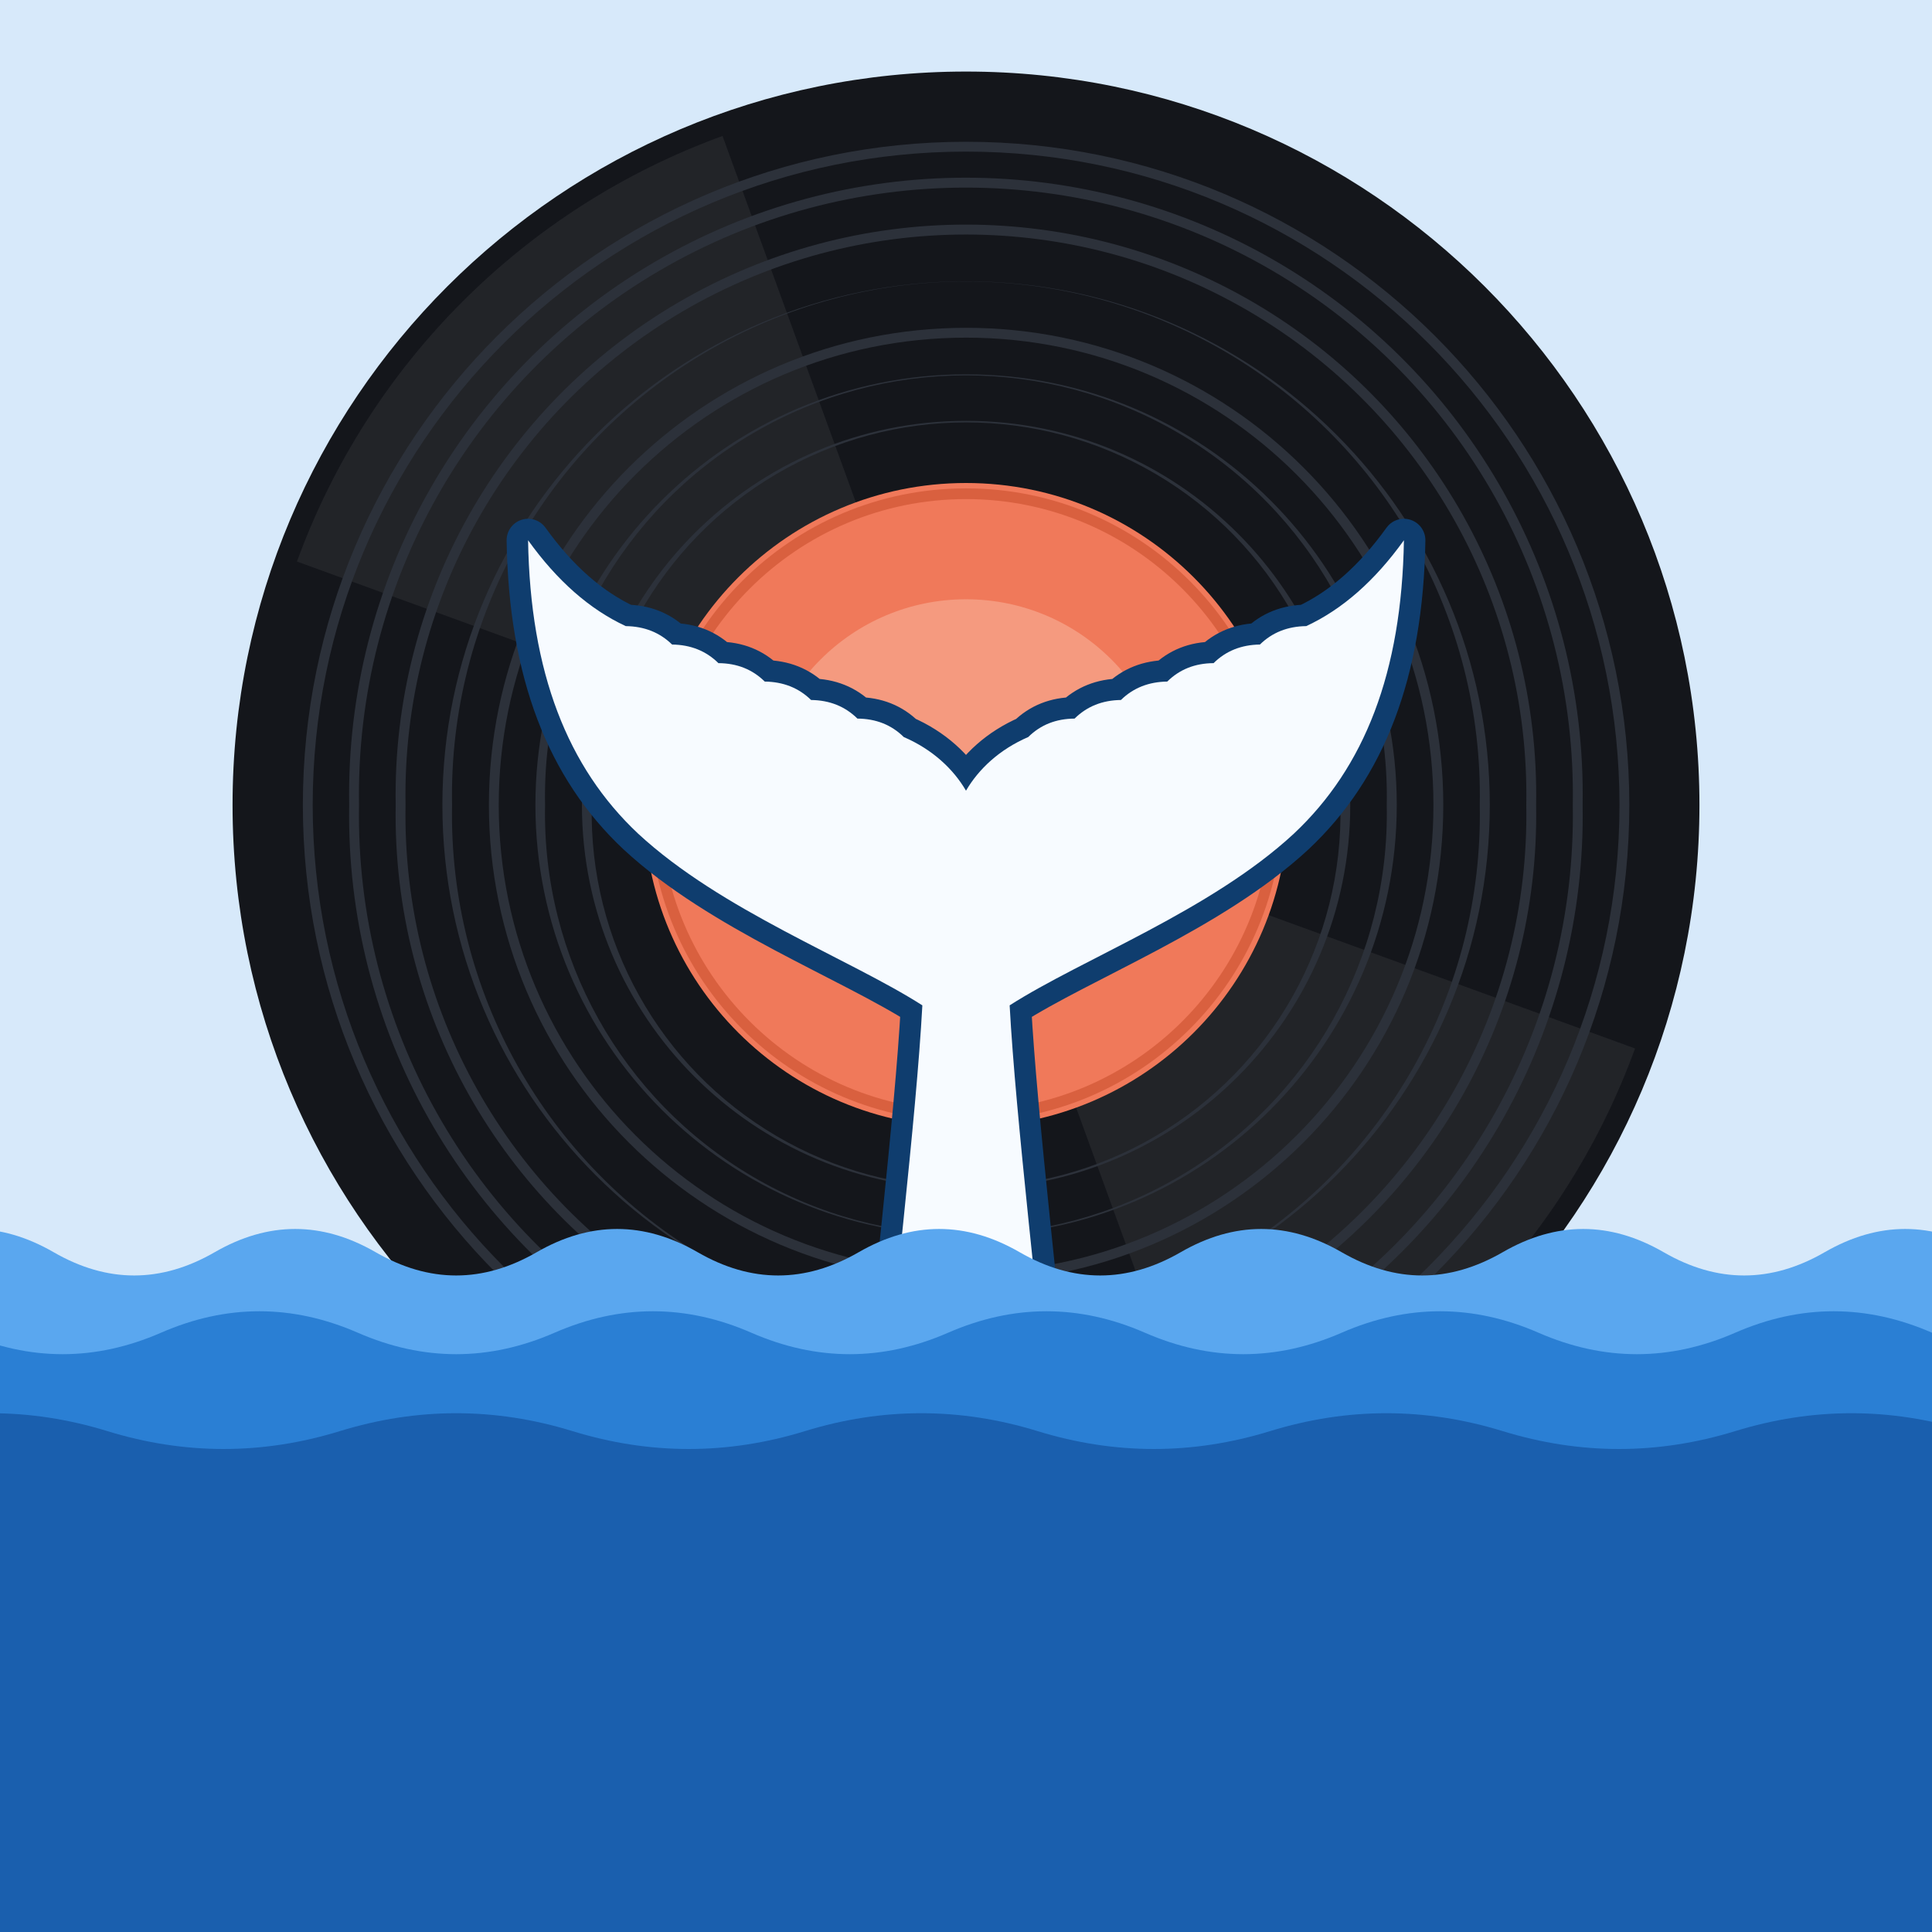
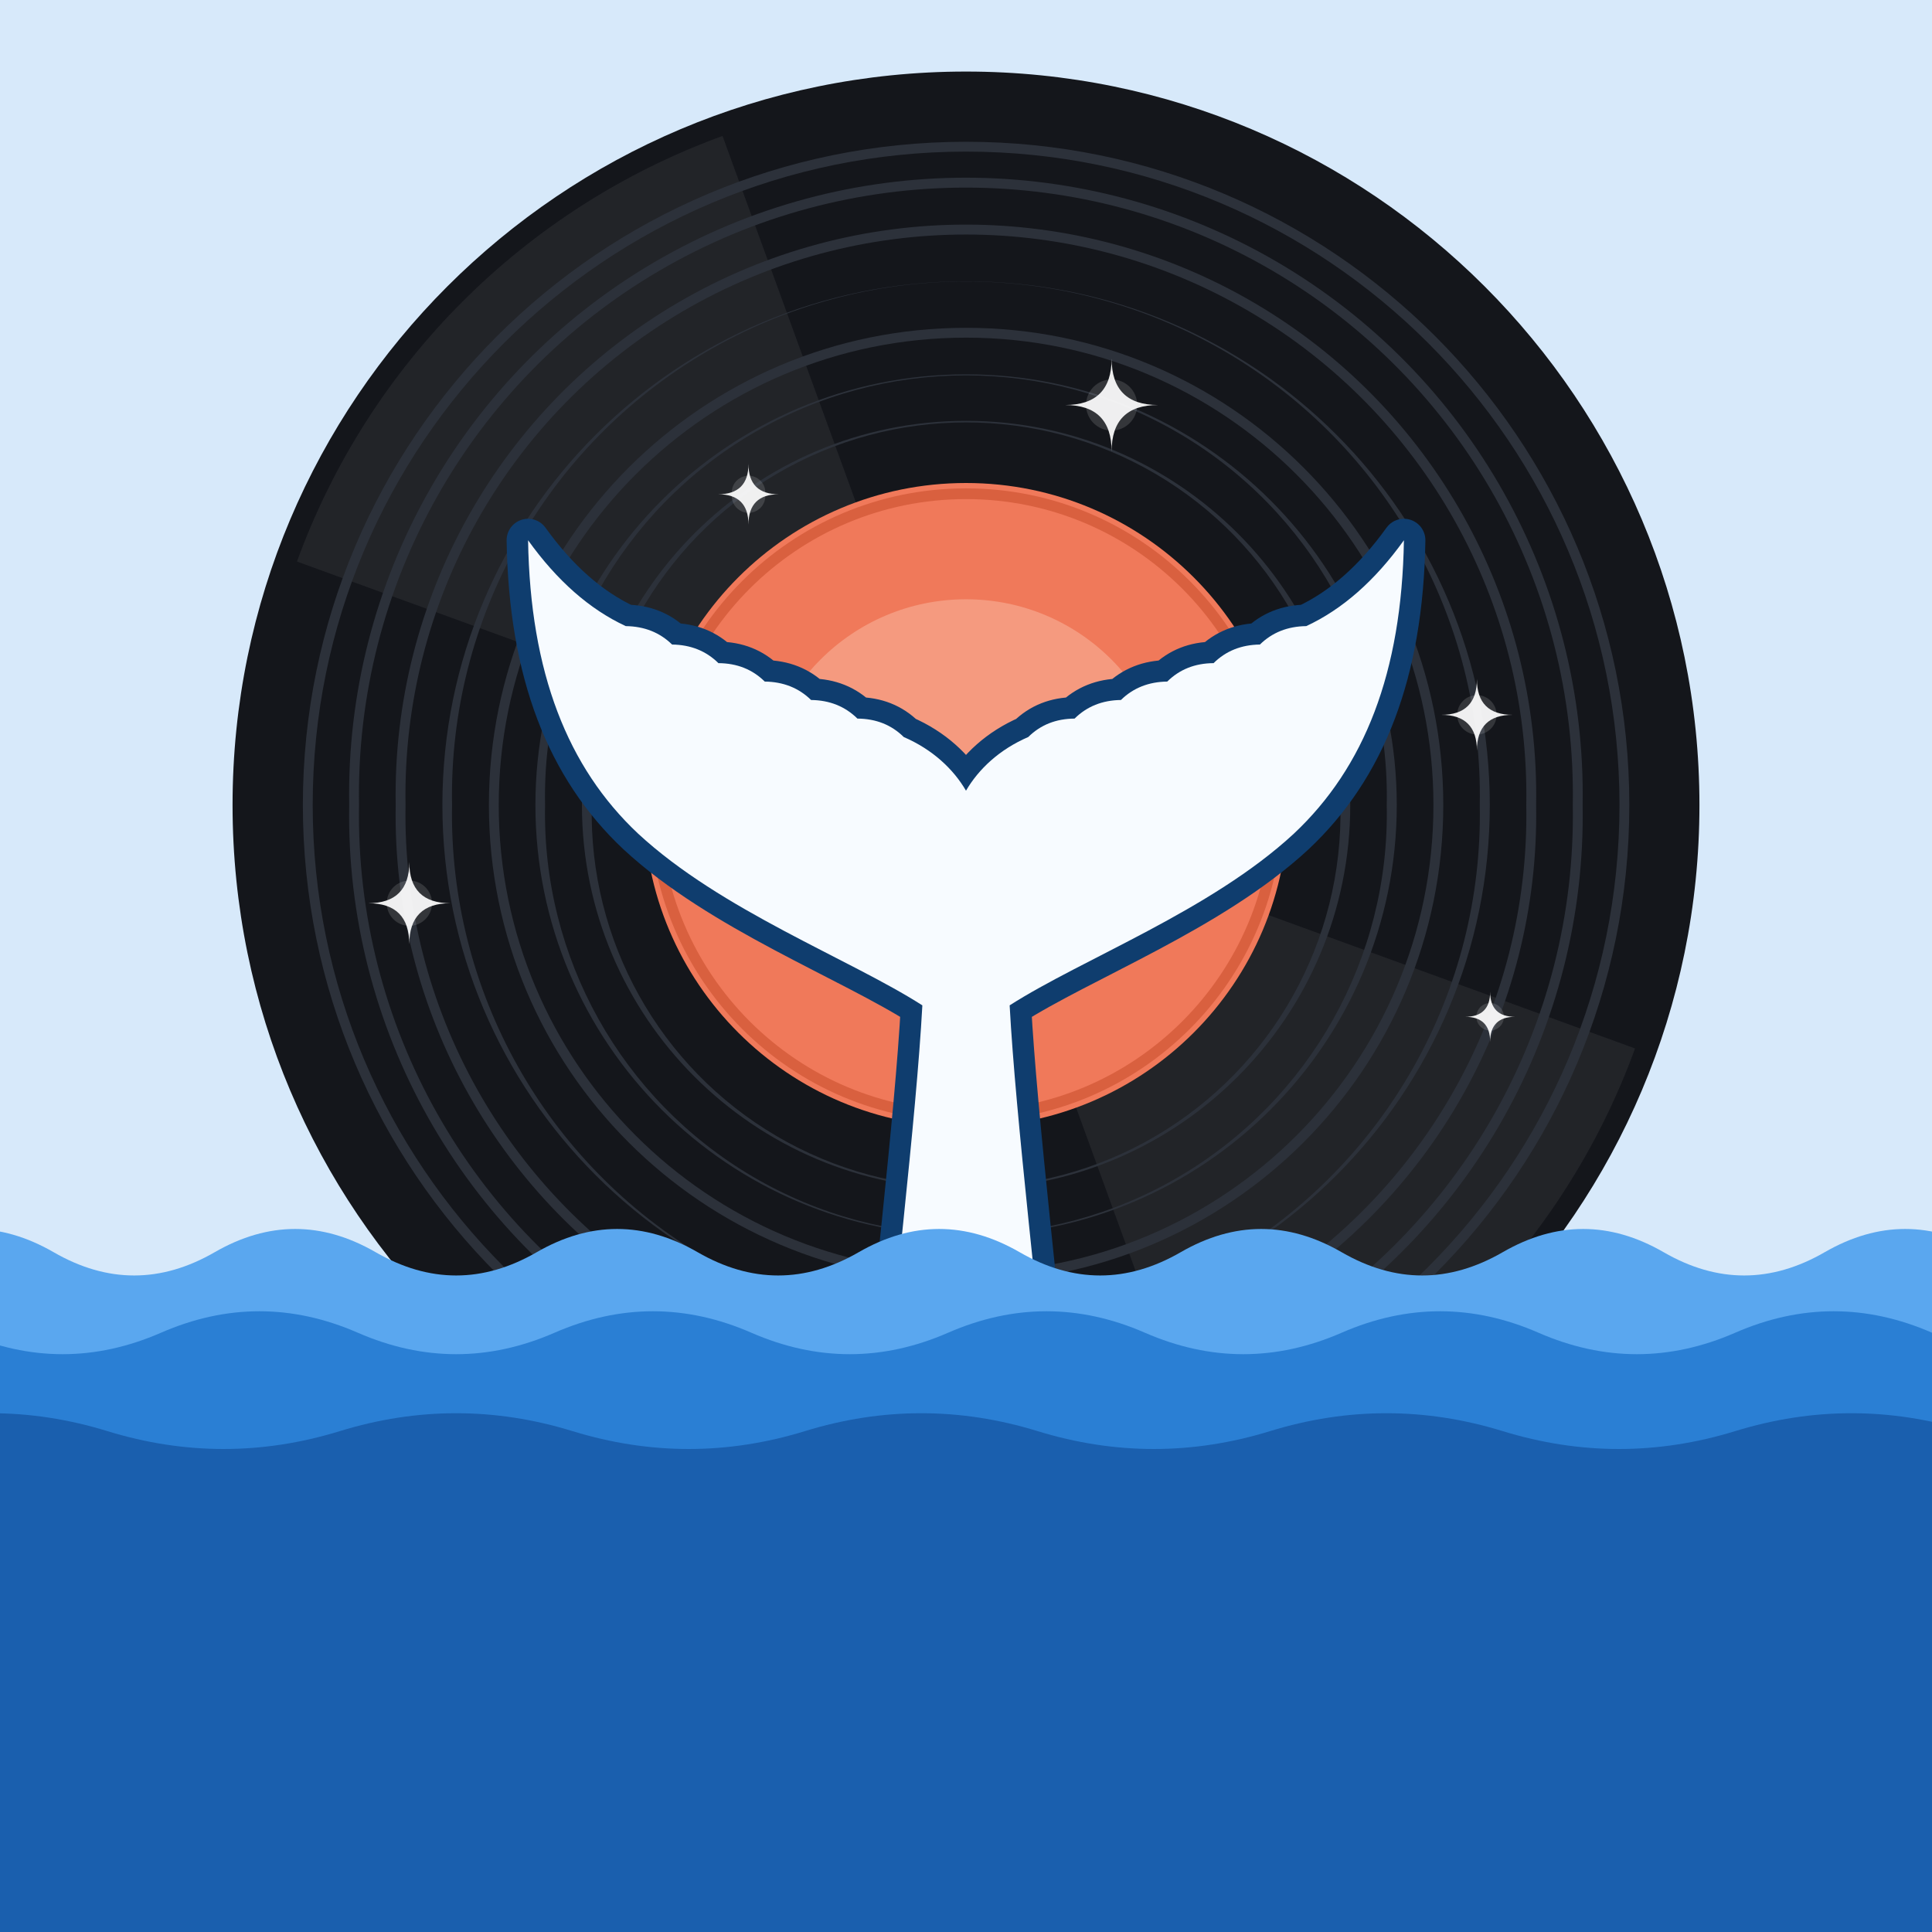
<svg xmlns="http://www.w3.org/2000/svg" width="432" height="432" viewBox="0 0 108 108">
  <rect x="-10" y="-10" width="128" height="128" fill="#d7e9fa" />
  <path d="M13,45 a41,41 0 1,0 82,0 a41,41 0 1,0 -82,0 Z" fill="#14161b" />
  <path d="M54,45 L16.6,31.39 A39.8,39.8 0 0,1 40.39,7.6 Z" fill="#ffffff" fill-opacity="0.06" />
  <path d="M54,45 L91.4,58.61 A39.8,39.8 0 0,1 67.61,82.4 Z" fill="#ffffff" fill-opacity="0.06" />
  <path d="M32.53,45 a21.47,21.47 0 1,0 42.95,0 a21.47,21.47 0 1,0 -42.95,0 Z M33.08,45 a20.93,20.93 0 1,1 41.85,0 a20.93,20.93 0 1,1 -41.85,0 Z" fill="#2c313a" />
  <path d="M29.93,45 a24.07,24.07 0 1,0 48.15,0 a24.07,24.07 0 1,0 -48.15,0 Z M30.47,45 a23.53,23.53 0 1,1 47.05,0 a23.53,23.53 0 1,1 -47.05,0 Z" fill="#2c313a" />
  <path d="M27.33,45 a26.67,26.67 0 1,0 53.35,0 a26.67,26.67 0 1,0 -53.35,0 Z M27.88,45 a26.12,26.12 0 1,1 52.25,0 a26.12,26.12 0 1,1 -52.25,0 Z" fill="#2c313a" />
  <path d="M24.73,45 a29.27,29.27 0 1,0 58.55,0 a29.27,29.27 0 1,0 -58.55,0 Z M25.27,45 a28.73,28.73 0 1,1 57.45,0 a28.73,28.73 0 1,1 -57.45,0 Z" fill="#2c313a" />
  <path d="M22.12,45 a31.88,31.88 0 1,0 63.75,0 a31.88,31.88 0 1,0 -63.75,0 Z M22.67,45 a31.33,31.33 0 1,1 62.65,0 a31.33,31.33 0 1,1 -62.65,0 Z" fill="#2c313a" />
  <path d="M19.52,45 a34.48,34.48 0 1,0 68.95,0 a34.48,34.48 0 1,0 -68.95,0 Z M20.07,45 a33.93,33.93 0 1,1 67.85,0 a33.93,33.93 0 1,1 -67.85,0 Z" fill="#2c313a" />
  <path d="M16.93,45 a37.07,37.07 0 1,0 74.15,0 a37.07,37.07 0 1,0 -74.15,0 Z M17.48,45 a36.52,36.52 0 1,1 73.05,0 a36.52,36.52 0 1,1 -73.05,0 Z" fill="#2c313a" />
+   <path d="M60.71,22.64 a1.43,1.43 0 1,0 2.86,0 a1.43,1.43 0 1,0 -2.86,0 Z" fill="#ffffff" fill-opacity="0.14" />
+   <path d="M62.14,20.04 Q62.14,22.64 64.74,22.64 Q62.14,22.64 62.14,25.24 Q62.14,22.64 59.54,22.64 Q62.14,22.64 62.14,20.04 Z" fill="#ffffff" fill-opacity="0.92" />
+   <path d="M40.91,27.63 a0.94,0.94 0 1,0 1.87,0 a0.94,0.94 0 1,0 -1.87,0 Z" fill="#ffffff" fill-opacity="0.14" />
+   <path d="M41.84,25.93 Q41.84,27.63 43.54,27.63 Q41.84,27.63 41.84,29.33 Q41.84,27.63 40.14,27.63 Q41.84,27.63 41.84,25.93 Z" fill="#ffffff" fill-opacity="0.92" />
+   <path d="M81.46,39.96 a1.1,1.1 0 1,0 2.2,0 a1.1,1.1 0 1,0 -2.2,0 Z" fill="#ffffff" fill-opacity="0.14" />
+   <path d="M82.56,37.96 Q82.56,39.96 84.56,39.96 Q82.56,39.96 82.56,41.96 Q82.56,39.96 80.56,39.96 Q82.56,39.96 82.56,37.96 Z" fill="#ffffff" fill-opacity="0.92" />
+   <path d="M21.62,50.49 a1.26,1.26 0 1,0 2.53,0 a1.26,1.26 0 1,0 -2.53,0 Z" fill="#ffffff" fill-opacity="0.14" />
+   <path d="M22.88,48.19 Q22.88,50.49 25.18,50.49 Q22.88,50.49 22.88,52.79 Q22.88,50.49 20.58,50.49 Q22.88,50.49 22.88,48.19 Z" fill="#ffffff" fill-opacity="0.92" />
+   <path d="M82.53,56.84 a0.77,0.77 0 1,0 1.54,0 a0.77,0.77 0 1,0 -1.54,0 Z" fill="#ffffff" fill-opacity="0.14" />
+   <path d="M83.3,55.44 Q83.3,56.84 84.7,56.84 Q83.3,56.84 83.3,58.24 Q83.3,56.84 81.9,56.84 Q83.3,56.84 83.3,55.44 Z" fill="#ffffff" fill-opacity="0.92" />
  <path d="M36,45 a18,18 0 1,0 36,0 a18,18 0 1,0 -36,0 Z" fill="#f0795a" />
  <path d="M36.3,45 a17.7,17.7 0 1,0 35.4,0 a17.7,17.7 0 1,0 -35.4,0 Z M36.9,45 a17.1,17.1 0 1,1 34.2,0 a17.1,17.1 0 1,1 -34.2,0 Z" fill="#d9603f" />
  <path d="M42.5,45 a11.5,11.5 0 1,0 23,0 a11.5,11.5 0 1,0 -23,0 Z" fill="#f59a7f" />
  <path d="M48.9,84 C49.94,73 51.22,62.5 51.56,56.2 C47.5,53.6 40.31,50.9 35.67,46.6 C31.73,42.9 29.64,37.6 29.52,30.2 Q31.96,33.6 34.98,35 Q36.54,35.02 37.57,36.03 Q39.13,36.05 40.16,37.07 Q41.72,37.08 42.75,38.1 Q44.31,38.12 45.34,39.13 Q46.9,39.15 47.93,40.17 Q49.49,40.18 50.52,41.2 C52.14,41.9 53.3,43 54,44.2 C54.7,43 55.86,41.9 57.48,41.2 Q58.51,40.18 60.07,40.17 Q61.1,39.15 62.66,39.13 Q63.69,38.12 65.25,38.1 Q66.28,37.08 67.84,37.07 Q68.87,36.05 70.43,36.03 Q71.46,35.02 73.02,35 Q76.04,33.6 78.48,30.2 C78.36,37.6 76.27,42.9 72.33,46.6 C67.69,50.9 60.5,53.6 56.44,56.2 C56.78,62.5 58.06,73 59.1,84 Z" fill="#0f3d6e" stroke="#0f3d6e" stroke-width="2.4" stroke-linejoin="round" />
  <path d="M48.9,84 C49.94,73 51.22,62.5 51.56,56.2 C47.5,53.6 40.31,50.9 35.67,46.6 C31.73,42.9 29.64,37.6 29.52,30.2 Q31.96,33.6 34.98,35 Q36.54,35.02 37.57,36.03 Q39.13,36.05 40.16,37.07 Q41.72,37.08 42.75,38.1 Q44.31,38.12 45.34,39.13 Q46.9,39.15 47.93,40.17 Q49.49,40.18 50.52,41.2 C52.14,41.9 53.3,43 54,44.2 C54.7,43 55.86,41.9 57.48,41.2 Q58.51,40.18 60.07,40.17 Q61.1,39.15 62.66,39.13 Q63.69,38.12 65.25,38.1 Q66.28,37.08 67.84,37.07 Q68.87,36.05 70.43,36.03 Q71.46,35.02 73.02,35 Q76.04,33.6 78.48,30.2 C78.36,37.6 76.27,42.9 72.33,46.6 C67.69,50.9 60.5,53.6 56.44,56.2 C56.78,62.5 58.06,73 59.1,84 Z" fill="#f7fbff" />
  <path d="M-6,70 q4.5,-2.6 9,0 q4.5,2.6 9,0 q4.5,-2.6 9,0 q4.5,2.6 9,0 q4.5,-2.6 9,0 q4.5,2.6 9,0 q4.5,-2.6 9,0 q4.5,2.6 9,0 q4.5,-2.6 9,0 q4.5,2.6 9,0 q4.5,-2.6 9,0 q4.5,2.6 9,0 q4.5,-2.6 9,0 q4.5,2.6 9,0 L120,112 L-6,112 Z" fill="#5aa7ef" />
  <path d="M-13,74.5 q5.5,-2.4 11,0 q5.5,2.4 11,0 q5.5,-2.4 11,0 q5.5,2.4 11,0 q5.5,-2.4 11,0 q5.5,2.4 11,0 q5.5,-2.4 11,0 q5.5,2.4 11,0 q5.5,-2.4 11,0 q5.5,2.4 11,0 q5.5,-2.4 11,0 q5.5,2.4 11,0 L119,112 L-13,112 Z" fill="#2a7fd4" />
  <path d="M-7,80 q6.5,-2 13,0 q6.5,2 13,0 q6.5,-2 13,0 q6.5,2 13,0 q6.5,-2 13,0 q6.5,2 13,0 q6.5,-2 13,0 q6.5,2 13,0 q6.5,-2 13,0 q6.5,2 13,0 L123,112 L-7,112 Z" fill="#1a5fae" />
</svg>
